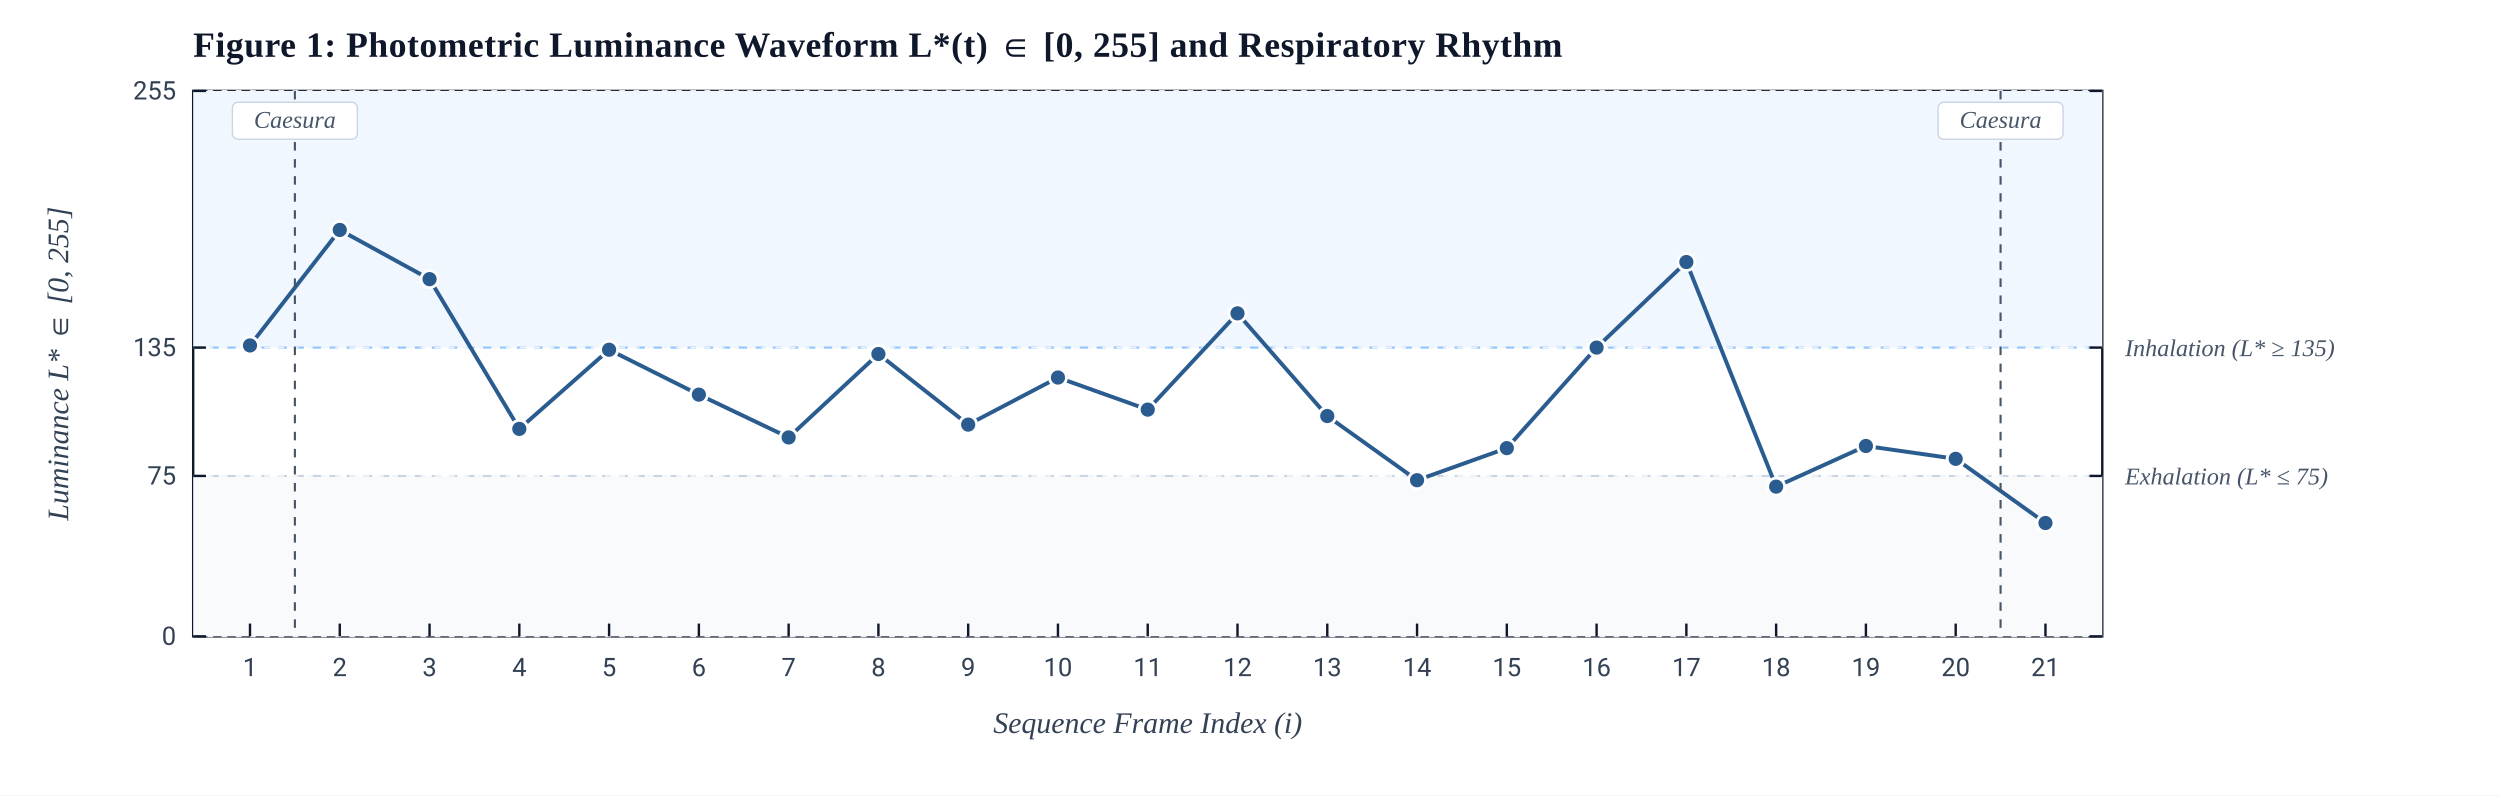
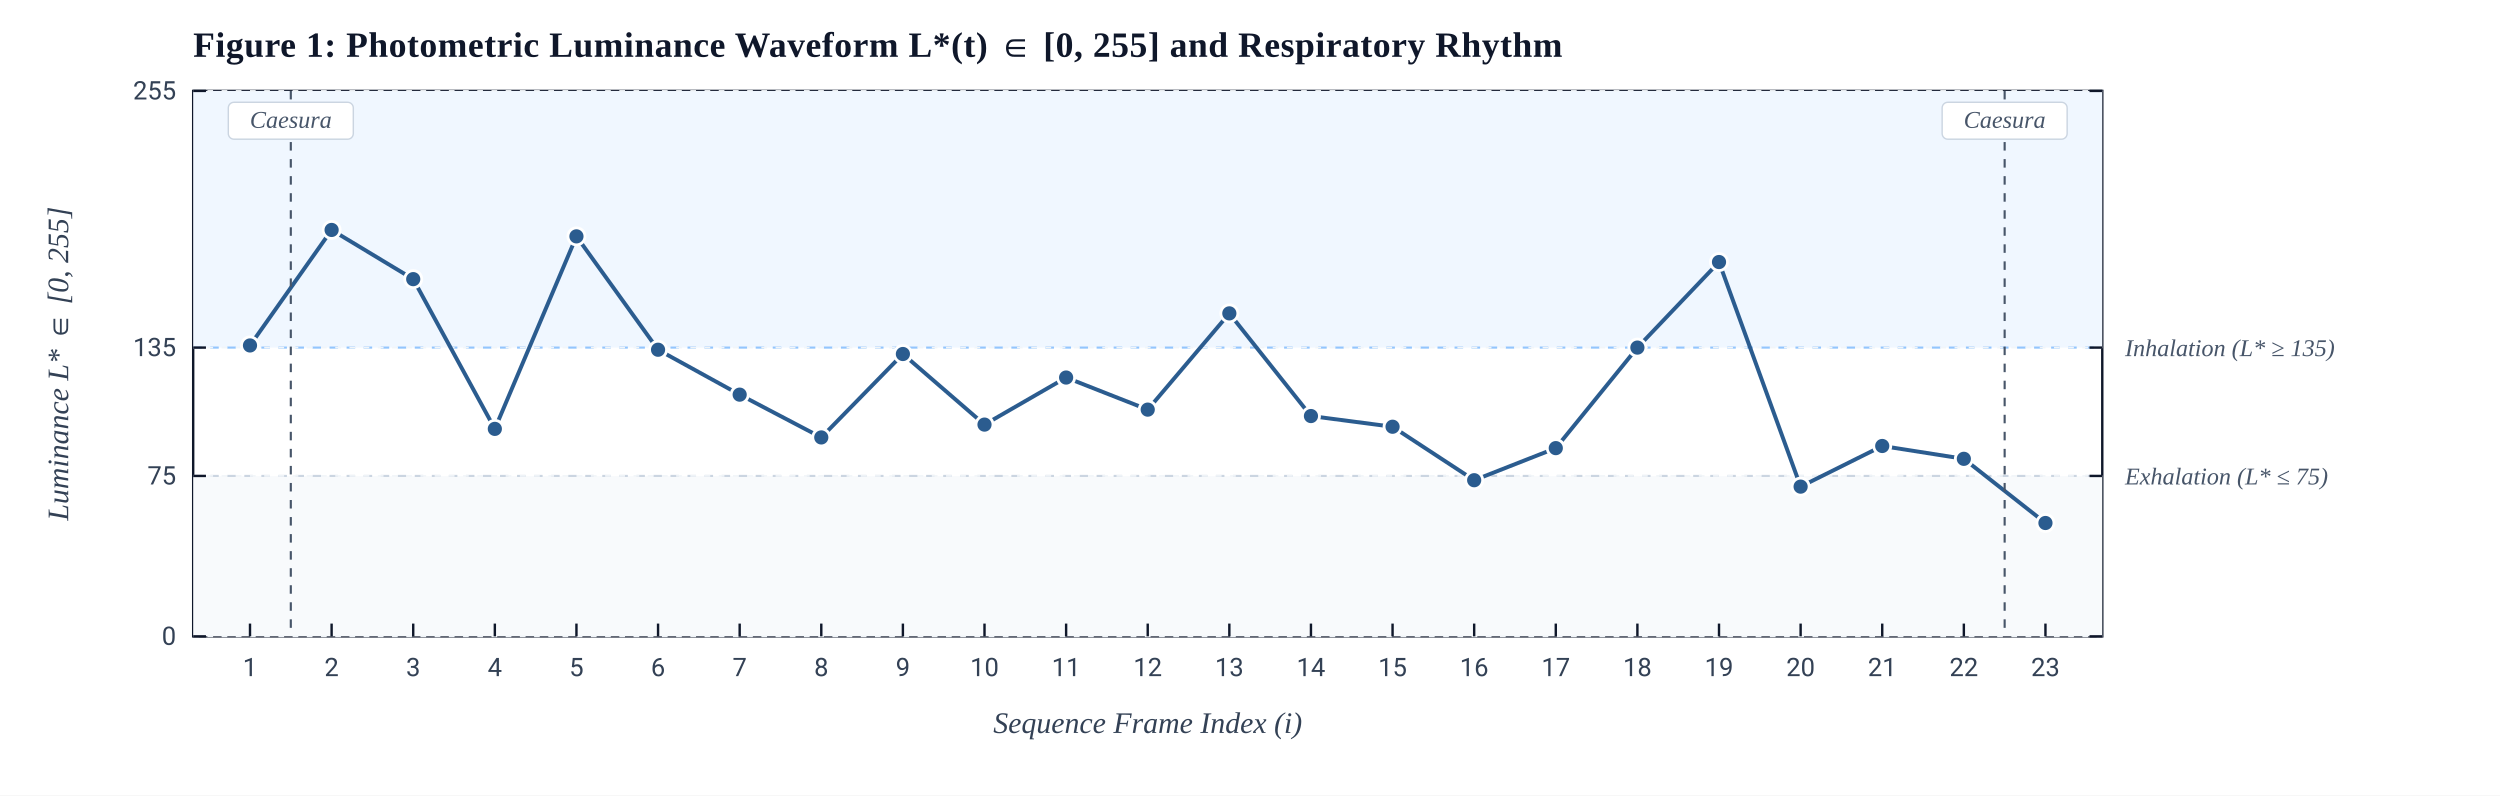
<svg xmlns="http://www.w3.org/2000/svg" viewBox="0 0 880 280" width="100%" height="100%">
  <style>
    .paper-bg { fill: #ffffff; }
    .spine-box { fill: #ffffff; stroke: #0f172a; stroke-width: 0.85; }
    .academic-grid { stroke: #f1f5f9; stroke-width: 0.6; stroke-dasharray: 2 3; }
    .tick-line { stroke: #0f172a; stroke-width: 0.85; }
    .fig-heading { fill: #0f172a; font-family: "Times New Roman", Times, "Nimbus Roman No9 L", "Liberation Serif", serif; font-size: 12.5px; font-weight: bold; letter-spacing: 0.2px; }
    .axis-title { fill: #334155; font-family: "Times New Roman", Times, "Nimbus Roman No9 L", "Liberation Serif", serif; font-size: 10.5px; font-style: italic; }
    .tick-label { fill: #334155; font-family: -apple-system, BlinkMacSystemFont, "Segoe UI", Roboto, Helvetica, Arial, sans-serif; font-size: 9px; font-variant-numeric: tabular-nums; }
    .threshold-label { fill: #475569; font-family: "Times New Roman", Times, "Nimbus Roman No9 L", "Liberation Serif", serif; font-size: 8.5px; font-style: italic; }
  </style>
  <rect width="880" height="280" class="paper-bg" />
  <text x="68" y="20" class="fig-heading">Figure 1: Photometric Luminance Waveform L*(t) ∈ [0, 255] and Respiratory Rhythm</text>
  <rect x="68" y="32" width="672" height="192" class="spine-box" />
  <rect x="68" y="32" width="672" height="90.353" fill="#f0f7ff" stroke="none" />
  <rect x="68" y="167.529" width="672" height="56.471" fill="#f8fafc" stroke="none" />
  <line x1="68" y1="122.353" x2="740" y2="122.353" stroke="#93c5fd" stroke-width="0.75" stroke-dasharray="3 3" />
  <text x="748" y="125.353" class="threshold-label" fill="#2b5c8f" text-anchor="start">Inhalation (L* ≥ 135)</text>
  <line x1="68" y1="167.529" x2="740" y2="167.529" stroke="#cbd5e1" stroke-width="0.75" stroke-dasharray="3 3" />
  <text x="748" y="170.529" class="threshold-label" fill="#475569" text-anchor="start">Exhalation (L* ≤ 75)</text>
  <text transform="translate(24, 128) rotate(-90)" class="axis-title" text-anchor="middle">Luminance L* ∈ [0, 255]</text>
  <line x1="68" y1="32" x2="740" y2="32" class="academic-grid" />
  <line x1="68" y1="32" x2="72.5" y2="32" class="tick-line" />
  <line x1="735.5" y1="32" x2="740" y2="32" class="tick-line" />
  <text x="62" y="35" class="tick-label" text-anchor="end">255</text>
  <line x1="68" y1="122.353" x2="740" y2="122.353" class="academic-grid" />
  <line x1="68" y1="122.353" x2="72.5" y2="122.353" class="tick-line" />
  <line x1="735.5" y1="122.353" x2="740" y2="122.353" class="tick-line" />
  <text x="62" y="125.353" class="tick-label" text-anchor="end">135</text>
  <line x1="68" y1="167.529" x2="740" y2="167.529" class="academic-grid" />
  <line x1="68" y1="167.529" x2="72.5" y2="167.529" class="tick-line" />
  <line x1="735.5" y1="167.529" x2="740" y2="167.529" class="tick-line" />
  <text x="62" y="170.529" class="tick-label" text-anchor="end">75</text>
  <line x1="68" y1="224" x2="740" y2="224" class="academic-grid" />
  <line x1="68" y1="224" x2="72.5" y2="224" class="tick-line" />
  <line x1="735.5" y1="224" x2="740" y2="224" class="tick-line" />
  <text x="62" y="227" class="tick-label" text-anchor="end">0</text>
-   <path d="M 88 121.6 L 119.6 80.941 L 151.2 98.259 L 182.8 150.965 L 214.4 123.106 L 246 138.918 L 277.6 153.976 L 309.2 124.612 L 340.8 149.459 L 372.4 132.894 L 404 144.188 L 435.6 110.306 L 467.2 146.447 L 498.8 169.035 L 530.4 157.741 L 562 122.353 L 593.6 92.235 L 625.2 171.294 L 656.8 156.988 L 688.4 161.506 L 720 184.094" fill="none" stroke="#2b5c8f" stroke-width="1.4" stroke-linejoin="round" stroke-linecap="round" />
-   <line x1="103.8" y1="32" x2="103.8" y2="224" stroke="#475569" stroke-width="0.75" stroke-dasharray="3 3" />
-   <rect x="81.8" y="36" width="44" height="13" fill="#ffffff" stroke="#cbd5e1" stroke-width="0.5" rx="2" />
-   <text x="103.8" y="45" class="threshold-label" fill="#334155" text-anchor="middle">Caesura</text>
-   <line x1="704.2" y1="32" x2="704.2" y2="224" stroke="#475569" stroke-width="0.75" stroke-dasharray="3 3" />
-   <rect x="682.2" y="36" width="44" height="13" fill="#ffffff" stroke="#cbd5e1" stroke-width="0.5" rx="2" />
-   <text x="704.2" y="45" class="threshold-label" fill="#334155" text-anchor="middle">Caesura</text>
+   <path d="M 88 121.6 L 116.727 80.941 L 145.455 98.259 L 174.182 150.965 L 202.909 83.2 L 231.636 123.106 L 260.364 138.918 L 289.091 153.976 L 317.818 124.612 L 346.545 149.459 L 375.273 132.894 L 404 144.188 L 432.727 110.306 L 461.455 146.447 L 490.182 150.212 L 518.909 169.035 L 547.636 157.741 L 576.364 122.353 L 605.091 92.235 L 633.818 171.294 L 662.545 156.988 L 691.273 161.506 L 720 184.094" fill="none" stroke="#2b5c8f" stroke-width="1.4" stroke-linejoin="round" stroke-linecap="round" />
+   <line x1="102.364" y1="32" x2="102.364" y2="224" stroke="#475569" stroke-width="0.75" stroke-dasharray="3 3" />
+   <rect x="80.364" y="36" width="44" height="13" fill="#ffffff" stroke="#cbd5e1" stroke-width="0.5" rx="2" />
+   <text x="102.364" y="45" class="threshold-label" fill="#334155" text-anchor="middle">Caesura</text>
+   <line x1="705.636" y1="32" x2="705.636" y2="224" stroke="#475569" stroke-width="0.75" stroke-dasharray="3 3" />
+   <rect x="683.636" y="36" width="44" height="13" fill="#ffffff" stroke="#cbd5e1" stroke-width="0.5" rx="2" />
+   <text x="705.636" y="45" class="threshold-label" fill="#334155" text-anchor="middle">Caesura</text>
  <circle cx="88" cy="121.6" r="3.0" fill="#2b5c8f" stroke="#ffffff" stroke-width="1.0" />
  <line x1="88" y1="219.5" x2="88" y2="224" class="tick-line" />
  <text x="88" y="238" class="tick-label" text-anchor="middle">1</text>
-   <circle cx="119.6" cy="80.941" r="3.0" fill="#2b5c8f" stroke="#ffffff" stroke-width="1.0" />
-   <line x1="119.6" y1="219.5" x2="119.6" y2="224" class="tick-line" />
-   <text x="119.6" y="238" class="tick-label" text-anchor="middle">2</text>
-   <circle cx="151.2" cy="98.259" r="3.0" fill="#2b5c8f" stroke="#ffffff" stroke-width="1.0" />
-   <line x1="151.2" y1="219.5" x2="151.2" y2="224" class="tick-line" />
-   <text x="151.2" y="238" class="tick-label" text-anchor="middle">3</text>
-   <circle cx="182.8" cy="150.965" r="3.0" fill="#2b5c8f" stroke="#ffffff" stroke-width="1.0" />
-   <line x1="182.8" y1="219.5" x2="182.8" y2="224" class="tick-line" />
-   <text x="182.8" y="238" class="tick-label" text-anchor="middle">4</text>
-   <circle cx="214.4" cy="123.106" r="3.0" fill="#2b5c8f" stroke="#ffffff" stroke-width="1.0" />
-   <line x1="214.4" y1="219.5" x2="214.4" y2="224" class="tick-line" />
-   <text x="214.4" y="238" class="tick-label" text-anchor="middle">5</text>
-   <circle cx="246" cy="138.918" r="3.0" fill="#2b5c8f" stroke="#ffffff" stroke-width="1.0" />
-   <line x1="246" y1="219.5" x2="246" y2="224" class="tick-line" />
-   <text x="246" y="238" class="tick-label" text-anchor="middle">6</text>
-   <circle cx="277.6" cy="153.976" r="3.0" fill="#2b5c8f" stroke="#ffffff" stroke-width="1.0" />
-   <line x1="277.6" y1="219.5" x2="277.6" y2="224" class="tick-line" />
-   <text x="277.6" y="238" class="tick-label" text-anchor="middle">7</text>
-   <circle cx="309.2" cy="124.612" r="3.0" fill="#2b5c8f" stroke="#ffffff" stroke-width="1.0" />
-   <line x1="309.2" y1="219.5" x2="309.2" y2="224" class="tick-line" />
-   <text x="309.2" y="238" class="tick-label" text-anchor="middle">8</text>
-   <circle cx="340.8" cy="149.459" r="3.0" fill="#2b5c8f" stroke="#ffffff" stroke-width="1.0" />
-   <line x1="340.8" y1="219.5" x2="340.8" y2="224" class="tick-line" />
-   <text x="340.8" y="238" class="tick-label" text-anchor="middle">9</text>
-   <circle cx="372.4" cy="132.894" r="3.0" fill="#2b5c8f" stroke="#ffffff" stroke-width="1.0" />
-   <line x1="372.4" y1="219.5" x2="372.4" y2="224" class="tick-line" />
-   <text x="372.4" y="238" class="tick-label" text-anchor="middle">10</text>
+   <circle cx="116.727" cy="80.941" r="3.0" fill="#2b5c8f" stroke="#ffffff" stroke-width="1.0" />
+   <line x1="116.727" y1="219.5" x2="116.727" y2="224" class="tick-line" />
+   <text x="116.727" y="238" class="tick-label" text-anchor="middle">2</text>
+   <circle cx="145.455" cy="98.259" r="3.0" fill="#2b5c8f" stroke="#ffffff" stroke-width="1.0" />
+   <line x1="145.455" y1="219.5" x2="145.455" y2="224" class="tick-line" />
+   <text x="145.455" y="238" class="tick-label" text-anchor="middle">3</text>
+   <circle cx="174.182" cy="150.965" r="3.0" fill="#2b5c8f" stroke="#ffffff" stroke-width="1.0" />
+   <line x1="174.182" y1="219.5" x2="174.182" y2="224" class="tick-line" />
+   <text x="174.182" y="238" class="tick-label" text-anchor="middle">4</text>
+   <circle cx="202.909" cy="83.2" r="3.0" fill="#2b5c8f" stroke="#ffffff" stroke-width="1.0" />
+   <line x1="202.909" y1="219.5" x2="202.909" y2="224" class="tick-line" />
+   <text x="202.909" y="238" class="tick-label" text-anchor="middle">5</text>
+   <circle cx="231.636" cy="123.106" r="3.0" fill="#2b5c8f" stroke="#ffffff" stroke-width="1.0" />
+   <line x1="231.636" y1="219.5" x2="231.636" y2="224" class="tick-line" />
+   <text x="231.636" y="238" class="tick-label" text-anchor="middle">6</text>
+   <circle cx="260.364" cy="138.918" r="3.0" fill="#2b5c8f" stroke="#ffffff" stroke-width="1.0" />
+   <line x1="260.364" y1="219.5" x2="260.364" y2="224" class="tick-line" />
+   <text x="260.364" y="238" class="tick-label" text-anchor="middle">7</text>
+   <circle cx="289.091" cy="153.976" r="3.0" fill="#2b5c8f" stroke="#ffffff" stroke-width="1.0" />
+   <line x1="289.091" y1="219.5" x2="289.091" y2="224" class="tick-line" />
+   <text x="289.091" y="238" class="tick-label" text-anchor="middle">8</text>
+   <circle cx="317.818" cy="124.612" r="3.0" fill="#2b5c8f" stroke="#ffffff" stroke-width="1.0" />
+   <line x1="317.818" y1="219.5" x2="317.818" y2="224" class="tick-line" />
+   <text x="317.818" y="238" class="tick-label" text-anchor="middle">9</text>
+   <circle cx="346.545" cy="149.459" r="3.0" fill="#2b5c8f" stroke="#ffffff" stroke-width="1.0" />
+   <line x1="346.545" y1="219.5" x2="346.545" y2="224" class="tick-line" />
+   <text x="346.545" y="238" class="tick-label" text-anchor="middle">10</text>
+   <circle cx="375.273" cy="132.894" r="3.0" fill="#2b5c8f" stroke="#ffffff" stroke-width="1.0" />
+   <line x1="375.273" y1="219.5" x2="375.273" y2="224" class="tick-line" />
+   <text x="375.273" y="238" class="tick-label" text-anchor="middle">11</text>
  <circle cx="404" cy="144.188" r="3.0" fill="#2b5c8f" stroke="#ffffff" stroke-width="1.0" />
  <line x1="404" y1="219.5" x2="404" y2="224" class="tick-line" />
-   <text x="404" y="238" class="tick-label" text-anchor="middle">11</text>
-   <circle cx="435.6" cy="110.306" r="3.0" fill="#2b5c8f" stroke="#ffffff" stroke-width="1.0" />
-   <line x1="435.6" y1="219.5" x2="435.6" y2="224" class="tick-line" />
-   <text x="435.6" y="238" class="tick-label" text-anchor="middle">12</text>
-   <circle cx="467.2" cy="146.447" r="3.0" fill="#2b5c8f" stroke="#ffffff" stroke-width="1.0" />
-   <line x1="467.2" y1="219.5" x2="467.2" y2="224" class="tick-line" />
-   <text x="467.2" y="238" class="tick-label" text-anchor="middle">13</text>
-   <circle cx="498.8" cy="169.035" r="3.0" fill="#2b5c8f" stroke="#ffffff" stroke-width="1.0" />
-   <line x1="498.8" y1="219.5" x2="498.8" y2="224" class="tick-line" />
-   <text x="498.8" y="238" class="tick-label" text-anchor="middle">14</text>
-   <circle cx="530.4" cy="157.741" r="3.0" fill="#2b5c8f" stroke="#ffffff" stroke-width="1.0" />
-   <line x1="530.4" y1="219.5" x2="530.4" y2="224" class="tick-line" />
-   <text x="530.4" y="238" class="tick-label" text-anchor="middle">15</text>
-   <circle cx="562" cy="122.353" r="3.0" fill="#2b5c8f" stroke="#ffffff" stroke-width="1.0" />
-   <line x1="562" y1="219.5" x2="562" y2="224" class="tick-line" />
-   <text x="562" y="238" class="tick-label" text-anchor="middle">16</text>
-   <circle cx="593.6" cy="92.235" r="3.0" fill="#2b5c8f" stroke="#ffffff" stroke-width="1.0" />
-   <line x1="593.6" y1="219.5" x2="593.6" y2="224" class="tick-line" />
-   <text x="593.6" y="238" class="tick-label" text-anchor="middle">17</text>
-   <circle cx="625.2" cy="171.294" r="3.0" fill="#2b5c8f" stroke="#ffffff" stroke-width="1.0" />
-   <line x1="625.2" y1="219.5" x2="625.2" y2="224" class="tick-line" />
-   <text x="625.2" y="238" class="tick-label" text-anchor="middle">18</text>
-   <circle cx="656.8" cy="156.988" r="3.0" fill="#2b5c8f" stroke="#ffffff" stroke-width="1.0" />
-   <line x1="656.8" y1="219.5" x2="656.8" y2="224" class="tick-line" />
-   <text x="656.8" y="238" class="tick-label" text-anchor="middle">19</text>
-   <circle cx="688.4" cy="161.506" r="3.0" fill="#2b5c8f" stroke="#ffffff" stroke-width="1.0" />
-   <line x1="688.4" y1="219.5" x2="688.4" y2="224" class="tick-line" />
-   <text x="688.4" y="238" class="tick-label" text-anchor="middle">20</text>
+   <text x="404" y="238" class="tick-label" text-anchor="middle">12</text>
+   <circle cx="432.727" cy="110.306" r="3.0" fill="#2b5c8f" stroke="#ffffff" stroke-width="1.0" />
+   <line x1="432.727" y1="219.5" x2="432.727" y2="224" class="tick-line" />
+   <text x="432.727" y="238" class="tick-label" text-anchor="middle">13</text>
+   <circle cx="461.455" cy="146.447" r="3.0" fill="#2b5c8f" stroke="#ffffff" stroke-width="1.0" />
+   <line x1="461.455" y1="219.5" x2="461.455" y2="224" class="tick-line" />
+   <text x="461.455" y="238" class="tick-label" text-anchor="middle">14</text>
+   <circle cx="490.182" cy="150.212" r="3.0" fill="#2b5c8f" stroke="#ffffff" stroke-width="1.0" />
+   <line x1="490.182" y1="219.5" x2="490.182" y2="224" class="tick-line" />
+   <text x="490.182" y="238" class="tick-label" text-anchor="middle">15</text>
+   <circle cx="518.909" cy="169.035" r="3.0" fill="#2b5c8f" stroke="#ffffff" stroke-width="1.0" />
+   <line x1="518.909" y1="219.5" x2="518.909" y2="224" class="tick-line" />
+   <text x="518.909" y="238" class="tick-label" text-anchor="middle">16</text>
+   <circle cx="547.636" cy="157.741" r="3.0" fill="#2b5c8f" stroke="#ffffff" stroke-width="1.0" />
+   <line x1="547.636" y1="219.5" x2="547.636" y2="224" class="tick-line" />
+   <text x="547.636" y="238" class="tick-label" text-anchor="middle">17</text>
+   <circle cx="576.364" cy="122.353" r="3.0" fill="#2b5c8f" stroke="#ffffff" stroke-width="1.0" />
+   <line x1="576.364" y1="219.5" x2="576.364" y2="224" class="tick-line" />
+   <text x="576.364" y="238" class="tick-label" text-anchor="middle">18</text>
+   <circle cx="605.091" cy="92.235" r="3.0" fill="#2b5c8f" stroke="#ffffff" stroke-width="1.0" />
+   <line x1="605.091" y1="219.5" x2="605.091" y2="224" class="tick-line" />
+   <text x="605.091" y="238" class="tick-label" text-anchor="middle">19</text>
+   <circle cx="633.818" cy="171.294" r="3.0" fill="#2b5c8f" stroke="#ffffff" stroke-width="1.0" />
+   <line x1="633.818" y1="219.5" x2="633.818" y2="224" class="tick-line" />
+   <text x="633.818" y="238" class="tick-label" text-anchor="middle">20</text>
+   <circle cx="662.545" cy="156.988" r="3.0" fill="#2b5c8f" stroke="#ffffff" stroke-width="1.0" />
+   <line x1="662.545" y1="219.5" x2="662.545" y2="224" class="tick-line" />
+   <text x="662.545" y="238" class="tick-label" text-anchor="middle">21</text>
+   <circle cx="691.273" cy="161.506" r="3.0" fill="#2b5c8f" stroke="#ffffff" stroke-width="1.0" />
+   <line x1="691.273" y1="219.5" x2="691.273" y2="224" class="tick-line" />
+   <text x="691.273" y="238" class="tick-label" text-anchor="middle">22</text>
  <circle cx="720" cy="184.094" r="3.0" fill="#2b5c8f" stroke="#ffffff" stroke-width="1.0" />
  <line x1="720" y1="219.5" x2="720" y2="224" class="tick-line" />
-   <text x="720" y="238" class="tick-label" text-anchor="middle">21</text>
+   <text x="720" y="238" class="tick-label" text-anchor="middle">23</text>
  <text x="404" y="258" class="axis-title" text-anchor="middle">Sequence Frame Index (i)</text>
</svg>
